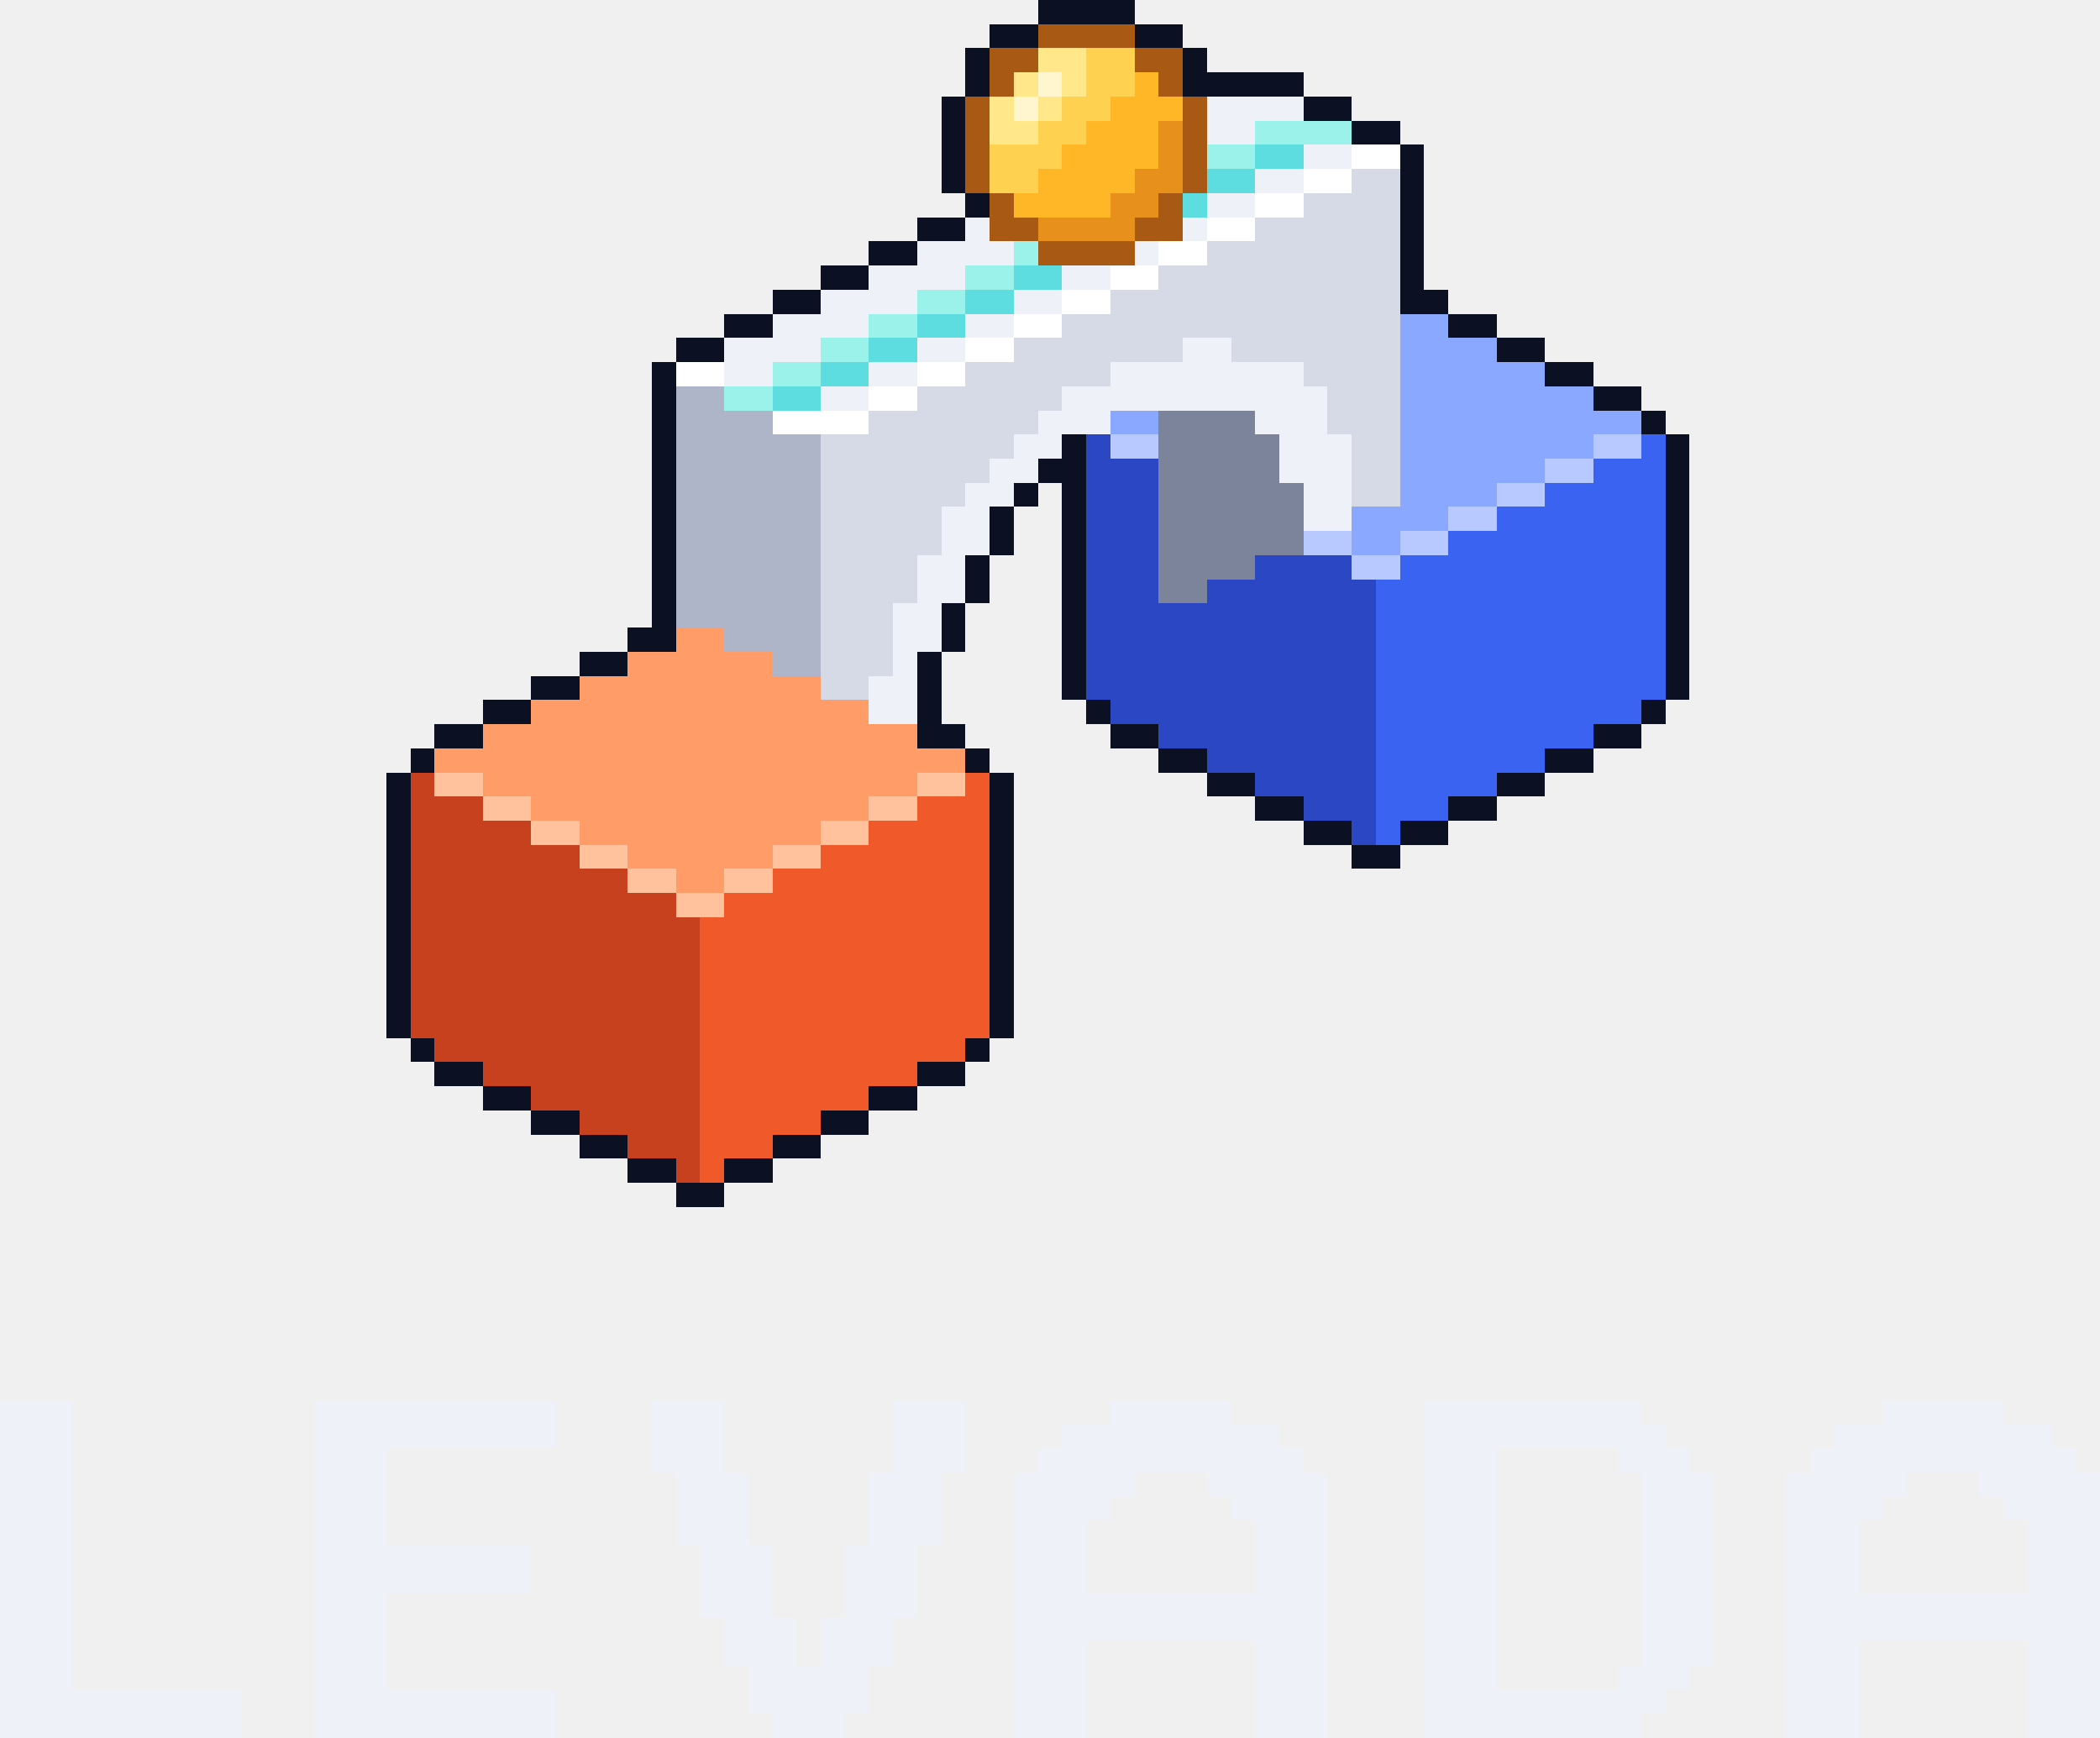
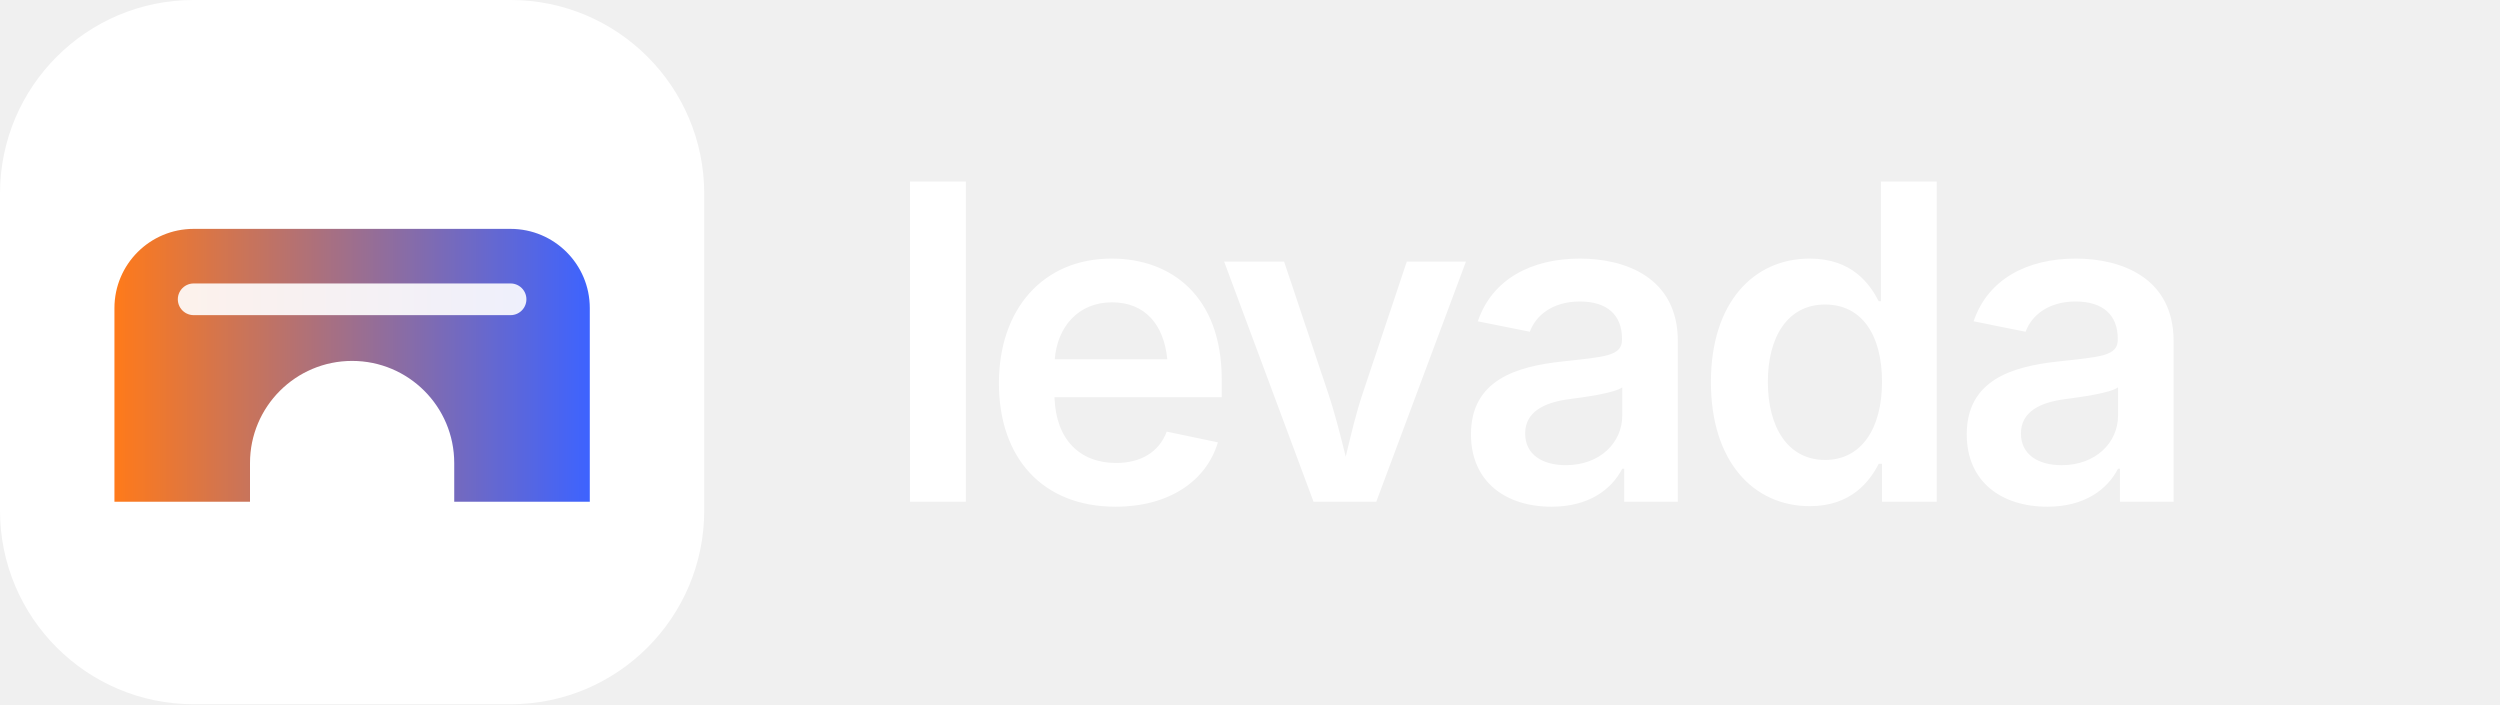
- <svg xmlns="http://www.w3.org/2000/svg" viewBox="0 0 87 72" width="348" height="288" shape-rendering="crispEdges" role="img" aria-labelledby="t">
-   <path fill="#EEF1F7" d="M0 58h3v14h-3zM3 70h7v2h-7zM13 58h3v14h-3zM16 58h7v2h-7zM16 64h6v2h-6zM16 70h7v2h-7zM27 58h3v3h-3zM28 61h3v3h-3zM29 64h3v3h-3zM30 67h3v2h-3zM31 69h5v2h-5zM32 71h3v1h-3zM34 67h3v2h-3zM35 64h3v3h-3zM36 61h3v3h-3zM37 58h3v3h-3zM42 61h3v11h-3zM43 60h11v1h-11zM44 59h9v1h-9zM45 61h1v2h-1zM45 66h10v2h-10zM46 58h5v1h-5zM46 61h1v1h-1zM50 61h5v1h-5zM51 62h4v1h-4zM52 63h3v3h-3zM52 68h3v4h-3zM59 58h3v14h-3zM62 58h6v2h-6zM62 70h6v2h-6zM67 60h3v1h-3zM67 69h3v1h-3zM68 59h1v1h-1zM68 61h3v8h-3zM68 70h1v1h-1zM74 61h3v11h-3zM75 60h11v1h-11zM76 59h9v1h-9zM77 61h1v2h-1zM77 66h10v2h-10zM78 58h5v1h-5zM78 61h1v1h-1zM82 61h5v1h-5zM83 62h4v1h-4zM84 63h3v3h-3zM84 68h3v4h-3z" />
-   <path fill="#0B1022" d="M43 0h4v1h-4zM41 1h2v1h-2zM47 1h2v1h-2zM40 2h1v2h-1zM49 2h1v2h-1zM50 3h4v1h-4zM39 4h1v4h-1zM54 4h2v1h-2zM56 5h2v1h-2zM58 6h1v7h-1zM40 8h1v1h-1zM38 9h2v1h-2zM36 10h2v1h-2zM34 11h2v1h-2zM32 12h2v1h-2zM59 12h1v1h-1zM30 13h2v1h-2zM60 13h2v1h-2zM28 14h2v1h-2zM62 14h2v1h-2zM27 15h1v12h-1zM64 15h2v1h-2zM66 16h2v1h-2zM68 17h1v1h-1zM44 18h1v11h-1zM69 18h1v11h-1zM43 19h1v1h-1zM42 20h1v1h-1zM41 21h1v2h-1zM40 23h1v2h-1zM39 25h1v2h-1zM26 26h1v1h-1zM24 27h2v1h-2zM38 27h1v4h-1zM22 28h2v1h-2zM20 29h2v1h-2zM45 29h1v1h-1zM68 29h1v1h-1zM18 30h2v1h-2zM39 30h1v1h-1zM46 30h2v1h-2zM66 30h2v1h-2zM17 31h1v1h-1zM40 31h1v1h-1zM48 31h2v1h-2zM64 31h2v1h-2zM16 32h1v11h-1zM41 32h1v11h-1zM50 32h2v1h-2zM62 32h2v1h-2zM52 33h2v1h-2zM60 33h2v1h-2zM54 34h2v1h-2zM58 34h2v1h-2zM56 35h2v1h-2zM17 43h1v1h-1zM40 43h1v1h-1zM18 44h2v1h-2zM38 44h2v1h-2zM20 45h2v1h-2zM36 45h2v1h-2zM22 46h2v1h-2zM34 46h2v1h-2zM24 47h2v1h-2zM32 47h2v1h-2zM26 48h2v1h-2zM30 48h2v1h-2zM28 49h2v1h-2z" />
-   <path fill="#D5DAE6" d="M56 7h2v14h-2zM54 8h2v8h-2zM52 9h2v6h-2zM50 10h2v4h-2zM48 11h2v3h-2zM46 12h2v3h-2zM44 13h2v3h-2zM42 14h2v3h-2zM48 14h1v1h-1zM51 14h1v1h-1zM40 15h2v4h-2zM38 16h2v5h-2zM55 16h1v2h-1zM36 17h2v8h-2zM42 17h1v1h-1zM34 18h2v11h-2zM40 19h1v1h-1zM38 21h1v2h-1zM36 25h1v3h-1z" />
-   <path fill="#3B63F2" d="M68 18h1v11h-1zM66 19h2v11h-2zM64 20h2v11h-2zM62 21h2v11h-2zM60 22h2v11h-2zM58 23h2v11h-2zM57 24h1v11h-1z" />
-   <path fill="#C8411F" d="M17 32h1v11h-1zM18 33h2v11h-2zM20 34h2v11h-2zM22 35h2v11h-2zM24 36h2v11h-2zM26 37h2v11h-2zM28 38h1v11h-1z" />
-   <path fill="#F05A2A" d="M40 32h1v11h-1zM38 33h2v11h-2zM36 34h2v11h-2zM34 35h2v11h-2zM32 36h2v11h-2zM30 37h2v11h-2zM29 38h1v11h-1z" />
-   <path fill="#FF9C68" d="M28 26h2v11h-2zM26 27h2v9h-2zM30 27h2v9h-2zM24 28h2v7h-2zM32 28h2v7h-2zM22 29h2v5h-2zM34 29h2v5h-2zM20 30h2v3h-2zM36 30h2v3h-2zM18 31h2v1h-2zM38 31h2v1h-2z" />
-   <path fill="#2B47C4" d="M45 18h1v11h-1zM46 19h2v11h-2zM52 23h4v10h-4zM50 24h2v8h-2zM56 24h1v11h-1zM48 25h2v6h-2zM54 33h2v1h-2z" />
-   <path fill="#EEF1F7" d="M30 14h2v2h-2zM32 13h2v2h-2zM34 12h2v2h-2zM34 16h2v1h-2zM36 11h2v2h-2zM36 15h2v1h-2zM36 28h2v2h-2zM37 25h1v3h-1zM38 10h2v2h-2zM38 14h2v1h-2zM38 23h1v4h-1zM39 21h1v4h-1zM40 9h1v2h-1zM40 13h2v1h-2zM40 20h1v3h-1zM41 10h1v1h-1zM41 19h1v2h-1zM42 12h2v1h-2zM42 18h1v2h-1zM43 17h1v2h-1zM44 11h2v1h-2zM44 16h2v2h-2zM46 15h8v2h-8zM47 10h1v1h-1zM49 9h1v1h-1zM49 14h2v1h-2zM50 4h2v2h-2zM50 8h2v1h-2zM52 4h2v1h-2zM52 7h2v1h-2zM52 17h3v1h-3zM53 18h3v2h-3zM54 6h2v1h-2zM54 16h1v1h-1zM54 20h2v2h-2z" />
-   <path fill="#AEB5C8" d="M28 16h2v10h-2zM30 17h2v10h-2zM32 18h2v10h-2z" />
-   <path fill="#8AA8FF" d="M58 13h2v9h-2zM60 14h2v7h-2zM62 15h2v5h-2zM64 16h2v3h-2zM46 17h2v1h-2zM66 17h2v1h-2zM56 21h2v2h-2z" />
-   <path fill="#7C849C" d="M48 17h4v7h-4zM52 18h1v5h-1zM53 20h1v3h-1zM48 24h2v1h-2z" />
-   <path fill="#A85A14" d="M43 1h4v1h-4zM41 2h2v1h-2zM47 2h2v1h-2zM41 3h1v1h-1zM48 3h1v1h-1zM40 4h1v4h-1zM49 4h1v4h-1zM41 8h1v2h-1zM48 8h1v2h-1zM42 9h1v1h-1zM47 9h1v1h-1zM43 10h4v1h-4z" />
-   <path fill="#FFFFFF" d="M56 6h2v1h-2zM54 7h2v1h-2zM52 8h2v1h-2zM50 9h2v1h-2zM48 10h2v1h-2zM46 11h2v1h-2zM44 12h2v1h-2zM42 13h2v1h-2zM40 14h2v1h-2zM28 15h2v1h-2zM38 15h2v1h-2zM36 16h2v1h-2zM32 17h4v1h-4z" />
-   <path fill="#FFC29C" d="M18 32h2v1h-2zM38 32h2v1h-2zM20 33h2v1h-2zM36 33h2v1h-2zM22 34h2v1h-2zM34 34h2v1h-2zM24 35h2v1h-2zM32 35h2v1h-2zM26 36h2v1h-2zM30 36h2v1h-2zM28 37h2v1h-2z" />
-   <path fill="#FFB627" d="M42 8h4v1h-4zM43 7h4v1h-4zM44 6h4v1h-4zM45 5h3v1h-3zM46 4h3v1h-3zM47 3h1v1h-1z" />
-   <path fill="#9AF2EA" d="M52 5h4v1h-4zM50 6h2v1h-2zM42 10h1v1h-1zM40 11h2v1h-2zM38 12h2v1h-2zM36 13h2v1h-2zM34 14h2v1h-2zM32 15h2v1h-2zM30 16h2v1h-2z" />
-   <path fill="#5EDDE0" d="M52 6h2v1h-2zM50 7h2v1h-2zM49 8h1v1h-1zM42 11h2v1h-2zM40 12h2v1h-2zM38 13h2v1h-2zM36 14h2v1h-2zM34 15h2v1h-2zM32 16h2v1h-2z" />
-   <path fill="#B7C9FF" d="M46 18h2v1h-2zM66 18h2v1h-2zM64 19h2v1h-2zM62 20h2v1h-2zM60 21h2v1h-2zM54 22h2v1h-2zM58 22h2v1h-2zM56 23h2v1h-2z" />
-   <path fill="#FFD150" d="M45 2h2v2h-2zM44 4h2v1h-2zM43 5h2v1h-2zM41 6h3v1h-3zM41 7h2v1h-2z" />
-   <path fill="#E8901C" d="M48 5h1v3h-1zM47 7h1v2h-1zM46 8h1v2h-1zM43 9h3v1h-3z" />
-   <path fill="#FFE78A" d="M43 2h2v1h-2zM42 3h1v1h-1zM44 3h1v1h-1zM41 4h1v2h-1zM43 4h1v1h-1zM42 5h1v1h-1z" />
-   <path fill="#FFF6CF" d="M43 3h1v1h-1zM42 4h1v1h-1z" />
+ <svg xmlns="http://www.w3.org/2000/svg" viewBox="0 0 142 40" width="142" height="40">
+   <defs>
+     <linearGradient id="lv-arc" x1="6.5" y1="0" x2="33.5" y2="0" gradientUnits="userSpaceOnUse">
+       <stop offset="0" stop-color="#FF7A1A" />
+       <stop offset="1" stop-color="#3D63FF" />
+     </linearGradient>
+   </defs>
+   <rect width="40" height="40" rx="11" fill="#FFFFFF" />
+   <path d="M6.5 28.5V17.5a4.5 4.5 0 0 1 4.5-4.5h18a4.5 4.5 0 0 1 4.5 4.5v11h-7.7v-2.2a5.8 5.8 0 0 0-11.6 0v2.2z" fill="url(#lv-arc)" />
+   <path d="M11 17h18" stroke="#FFFFFF" stroke-width="1.8" stroke-linecap="round" opacity=".9" />
+   <text x="50" y="28.5" font-family="Geist, Inter, 'Helvetica Neue', Arial, sans-serif" font-weight="600" font-size="25" letter-spacing="-0.9" fill="#FFFFFF">levada</text>
</svg>
